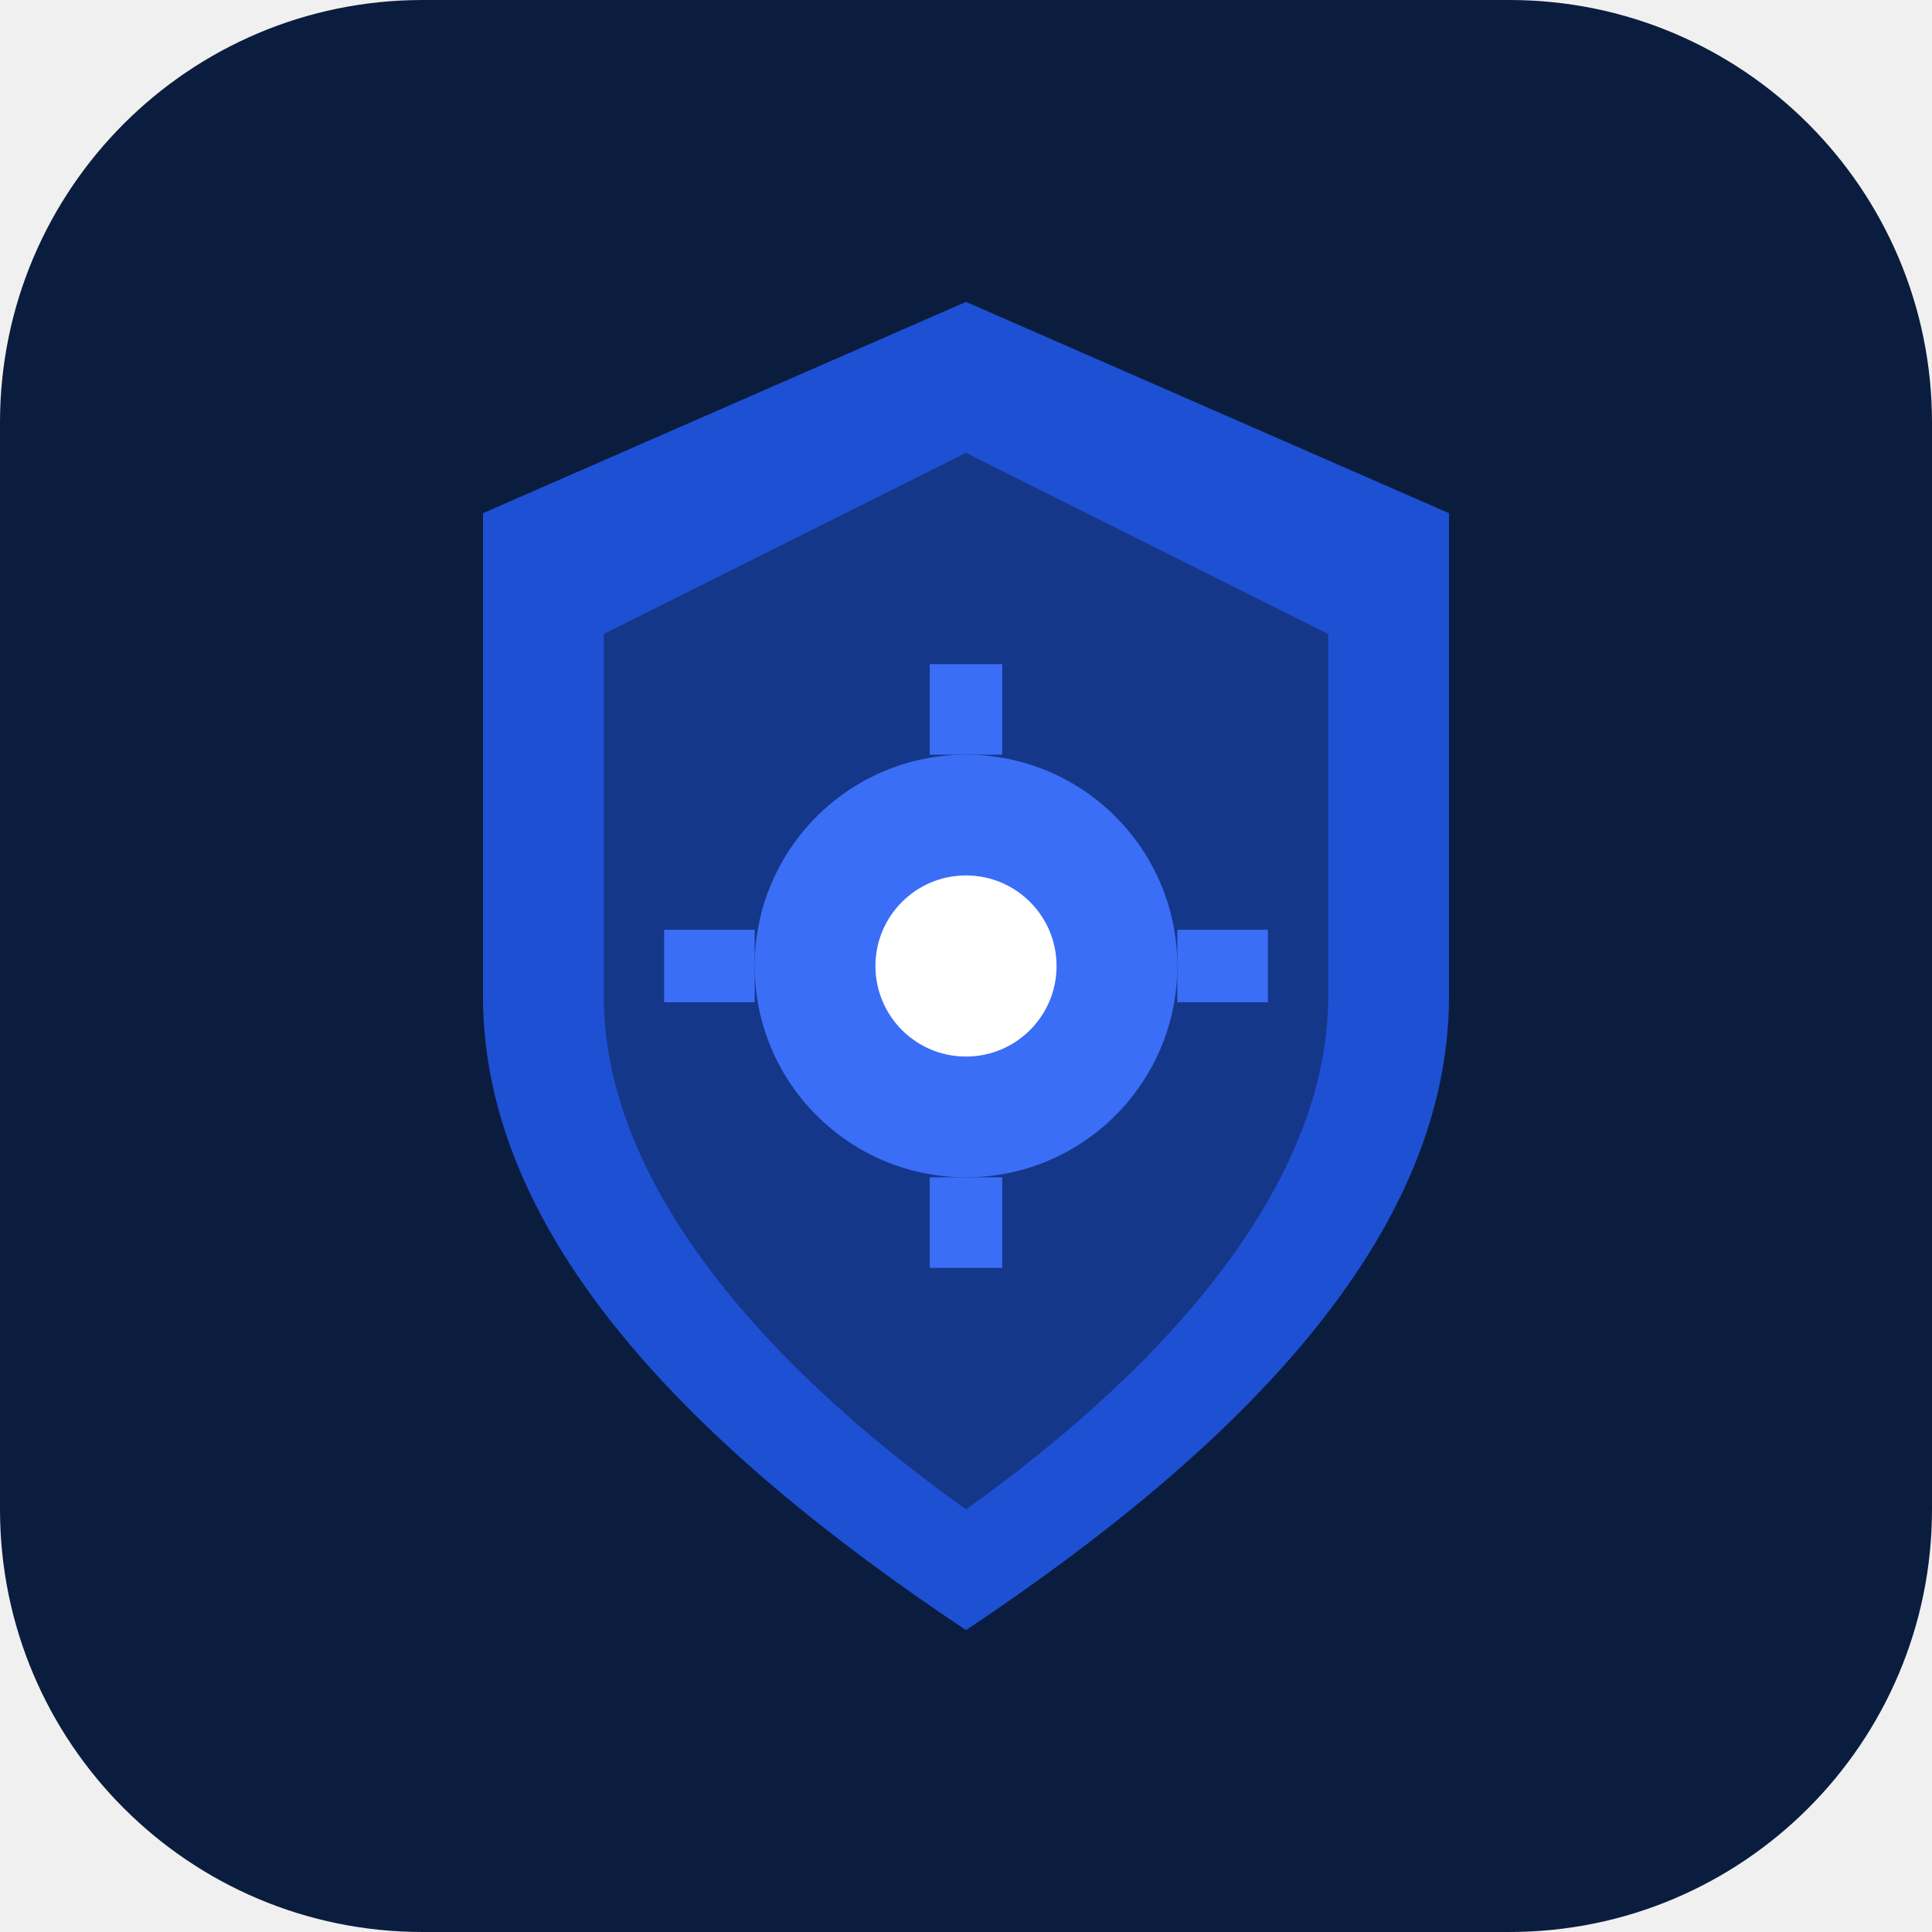
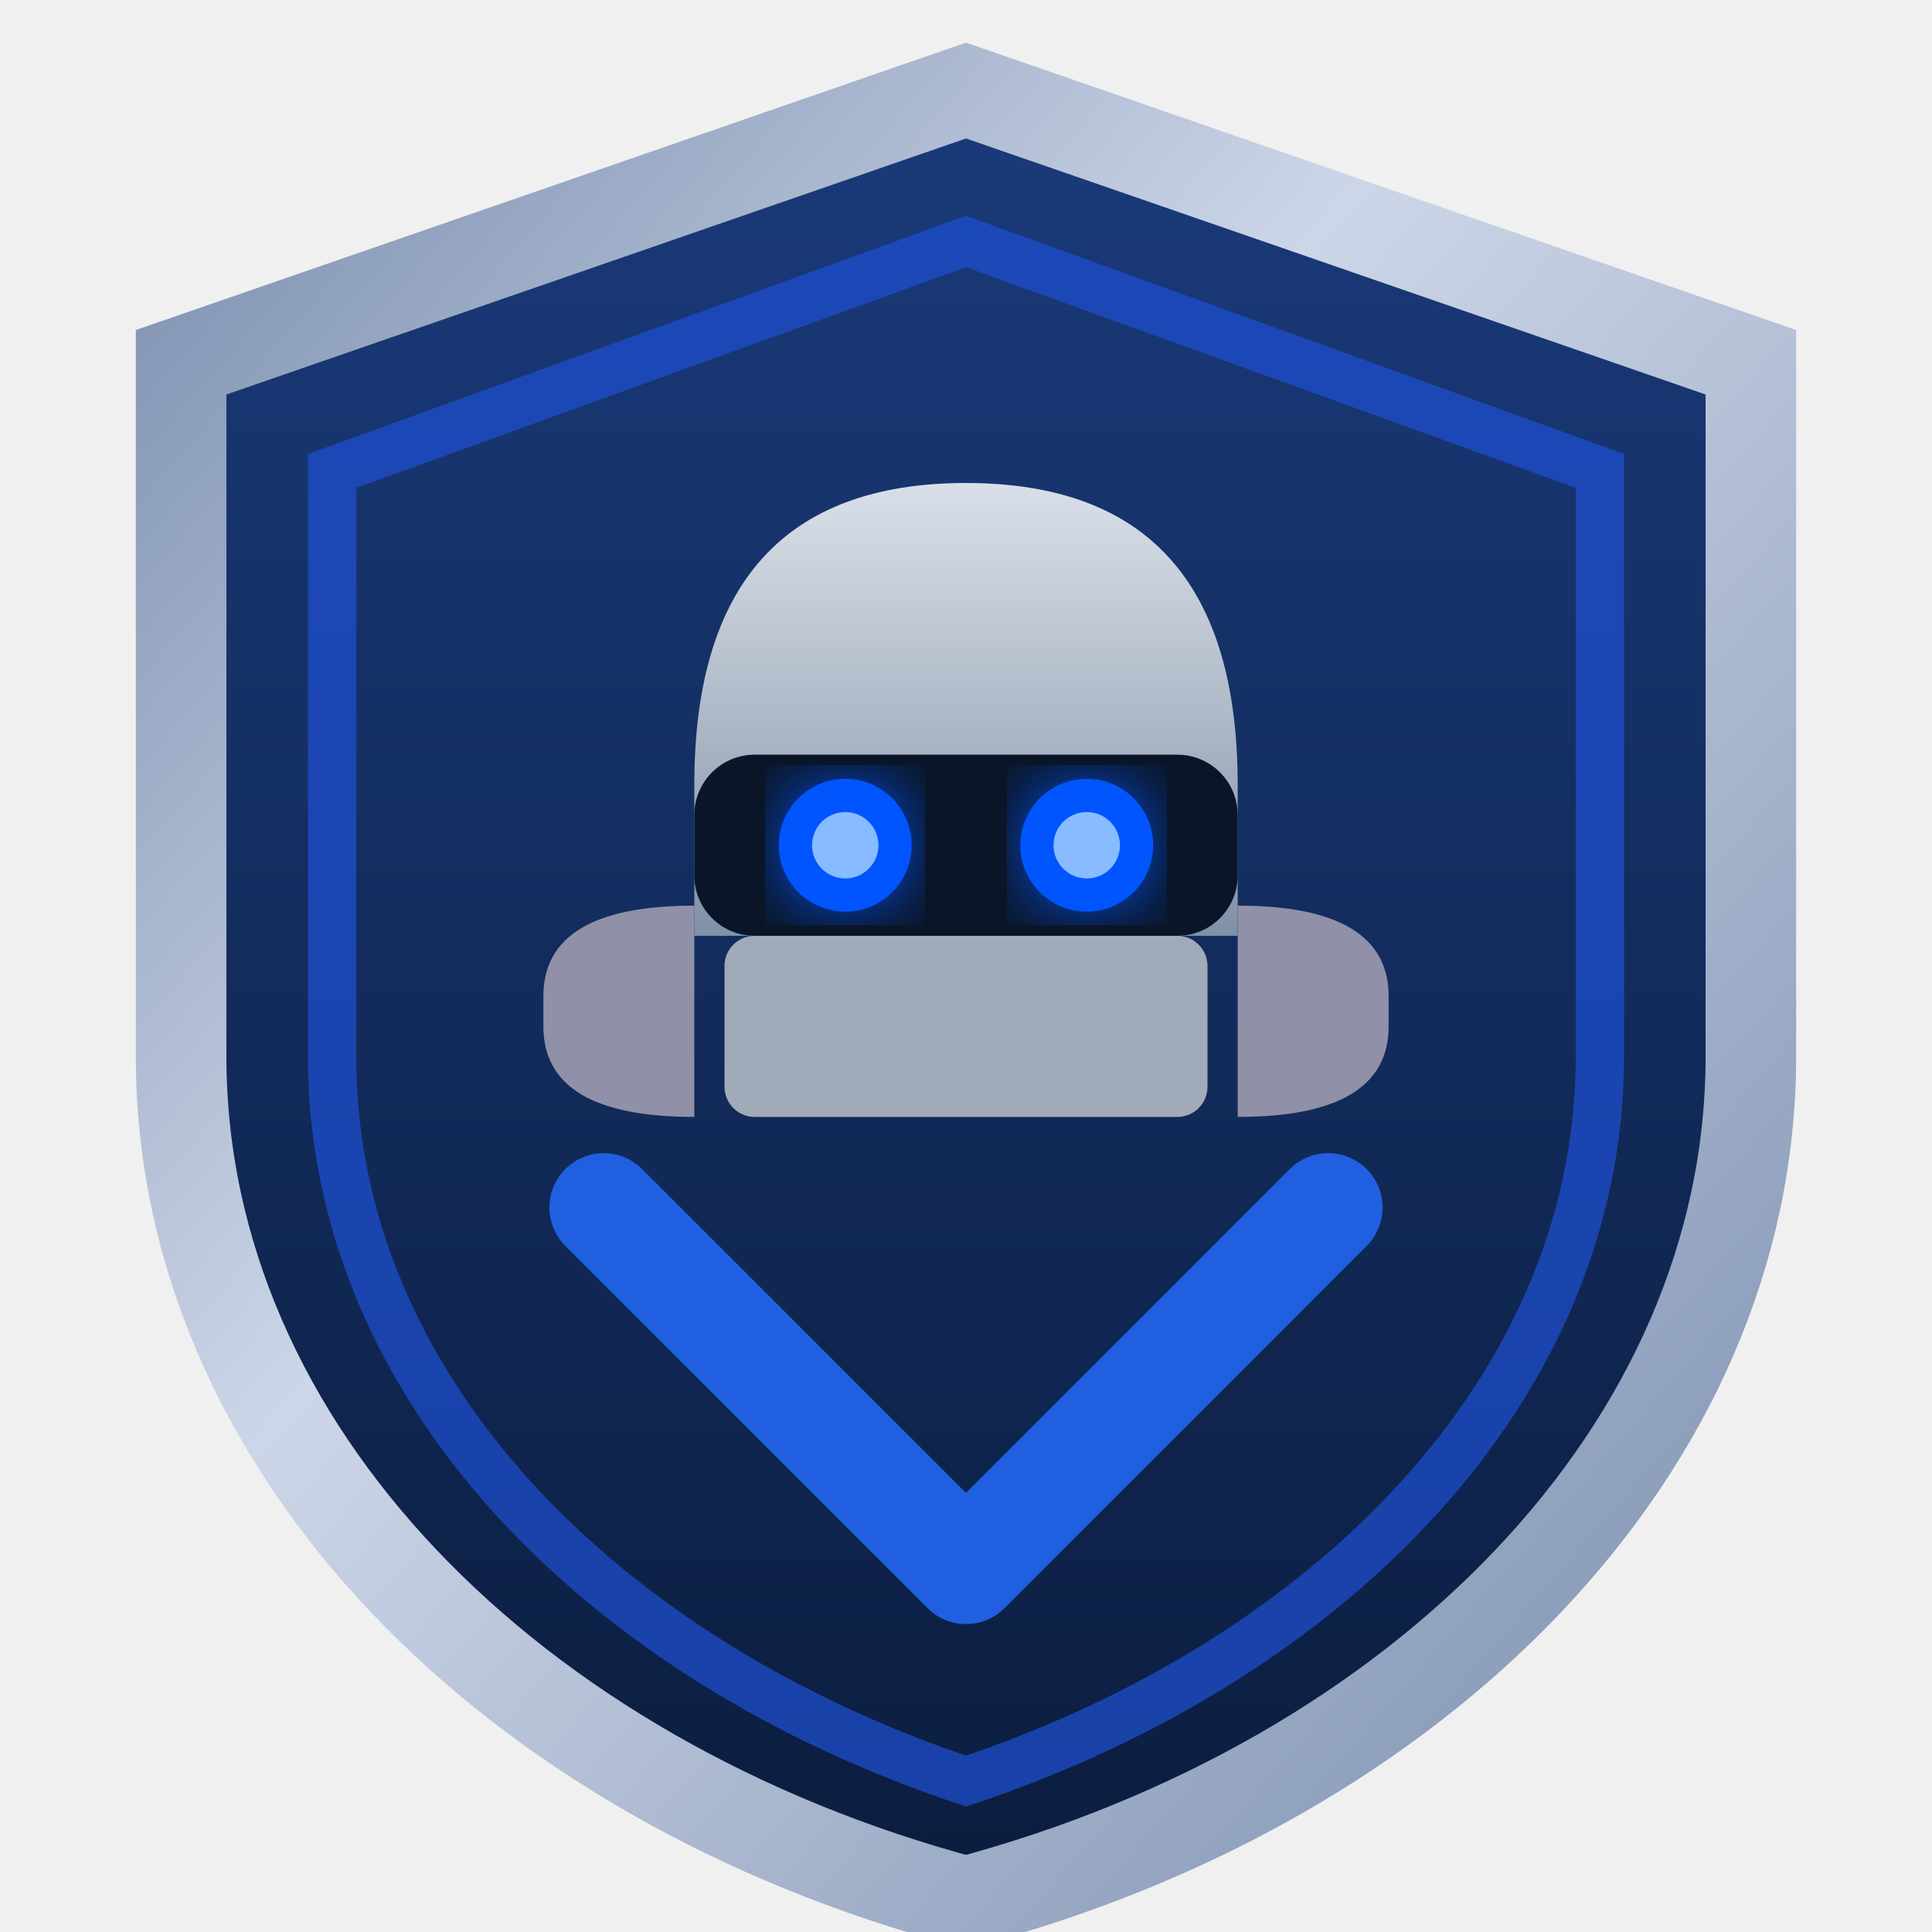
<svg xmlns="http://www.w3.org/2000/svg" viewBox="0 0 32 32">
-   <rect width="32" height="32" rx="7" fill="#0b1d3e" />
-   <path d="M16 5 L24 8.5 L24 16.5 C24 20.5 20.5 24 16 27 C11.5 24 8 20.5 8 16.5 L8 8.5 Z" fill="#1e50d4" />
-   <path d="M16 7.5 L22 10.5 L22 16.5 C22 19.5 19.5 22.5 16 25 C12.5 22.5 10 19.5 10 16.5 L10 10.5 Z" fill="#0b1d3e" opacity=".5" />
-   <circle cx="16" cy="16" r="3.5" fill="#3b6ef6" />
-   <circle cx="16" cy="16" r="1.5" fill="white" />
-   <line x1="16" y1="12.5" x2="16" y2="11" stroke="#3b6ef6" stroke-width="1.2" />
-   <line x1="16" y1="19.5" x2="16" y2="21" stroke="#3b6ef6" stroke-width="1.2" />
-   <line x1="12.5" y1="16" x2="11" y2="16" stroke="#3b6ef6" stroke-width="1.2" />
-   <line x1="19.5" y1="16" x2="21" y2="16" stroke="#3b6ef6" stroke-width="1.2" />
+   <defs>
+     <linearGradient id="shield-grad" x1="0" y1="0" x2="0" y2="1">
+       <stop offset="0" stop-color="#1a3a7a" />
+       <stop offset="1" stop-color="#0b1d3e" />
+     </linearGradient>
+     <linearGradient id="chrome-grad" x1="0" y1="0" x2="1" y2="1">
+       <stop offset="0" stop-color="#7a8eae" />
+       <stop offset="0.4" stop-color="#cdd6e8" />
+       <stop offset="1" stop-color="#7a8eae" />
+     </linearGradient>
+     <linearGradient id="helmet-grad" x1="0" y1="0" x2="0" y2="1">
+       <stop offset="0" stop-color="#d8dfe8" />
+       <stop offset="0.5" stop-color="#b0bac8" />
+       <stop offset="1" stop-color="#8090a8" />
+     </linearGradient>
+     <filter id="glow">
+       <feGaussianBlur stdDeviation="0.6" result="blur" />
+       <feMerge>
+         <feMergeNode in="blur" />
+         <feMergeNode in="SourceGraphic" />
+       </feMerge>
+     </filter>
+   </defs>
+   <path d="M16 1.5 L29 6 L29 17.5 C29 24 23.5 29.5 16 31.5 C8.5 29.5 3 24 3 17.5 L3 6 Z" fill="url(#shield-grad)" />
+   <path d="M16 1.5 L29 6 L29 17.5 C29 24 23.5 29.5 16 31.5 C8.5 29.5 3 24 3 17.5 L3 6 Z" fill="none" stroke="url(#chrome-grad)" stroke-width="1.5" />
+   <path d="M16 4 L26.5 7.8 L26.5 17.5 C26.5 23 22 27.5 16 29.5 C10 27.5 5.5 23 5.5 17.5 L5.5 7.8 Z" fill="none" stroke="#1e50d4" stroke-width="0.8" opacity="0.7" />
+   <path d="M10 20 L16 26 L22 20" fill="none" stroke="#2060e0" stroke-width="1.8" stroke-linejoin="round" stroke-linecap="round" />
+   <path d="M11.5 13 Q11.5 8 16 8 Q20.5 8 20.5 13 L20.5 15.5 L11.5 15.5 Z" fill="url(#helmet-grad)" />
+   <rect x="12" y="15.5" width="8" height="3" rx="0.5" fill="#a0aab8" />
+   <rect x="11.5" y="12.5" width="9" height="3" rx="1" fill="#0a1628" />
+   <circle cx="14" cy="14" r="1.1" fill="#0055ff" filter="url(#glow)" />
+   <circle cx="18" cy="14" r="1.1" fill="#0055ff" filter="url(#glow)" />
+   <circle cx="14" cy="14" r="0.55" fill="#88bbff" />
+   <circle cx="18" cy="14" r="0.55" fill="#88bbff" />
+   <path d="M9 16.5 Q9 15 11.5 15 L11.5 18.5 Q9 18.5 9 17 Z" fill="#9090a8" />
+   <path d="M23 16.5 Q23 15 20.5 15 L20.5 18.5 Q23 18.5 23 17 Z" fill="#9090a8" />
</svg>
